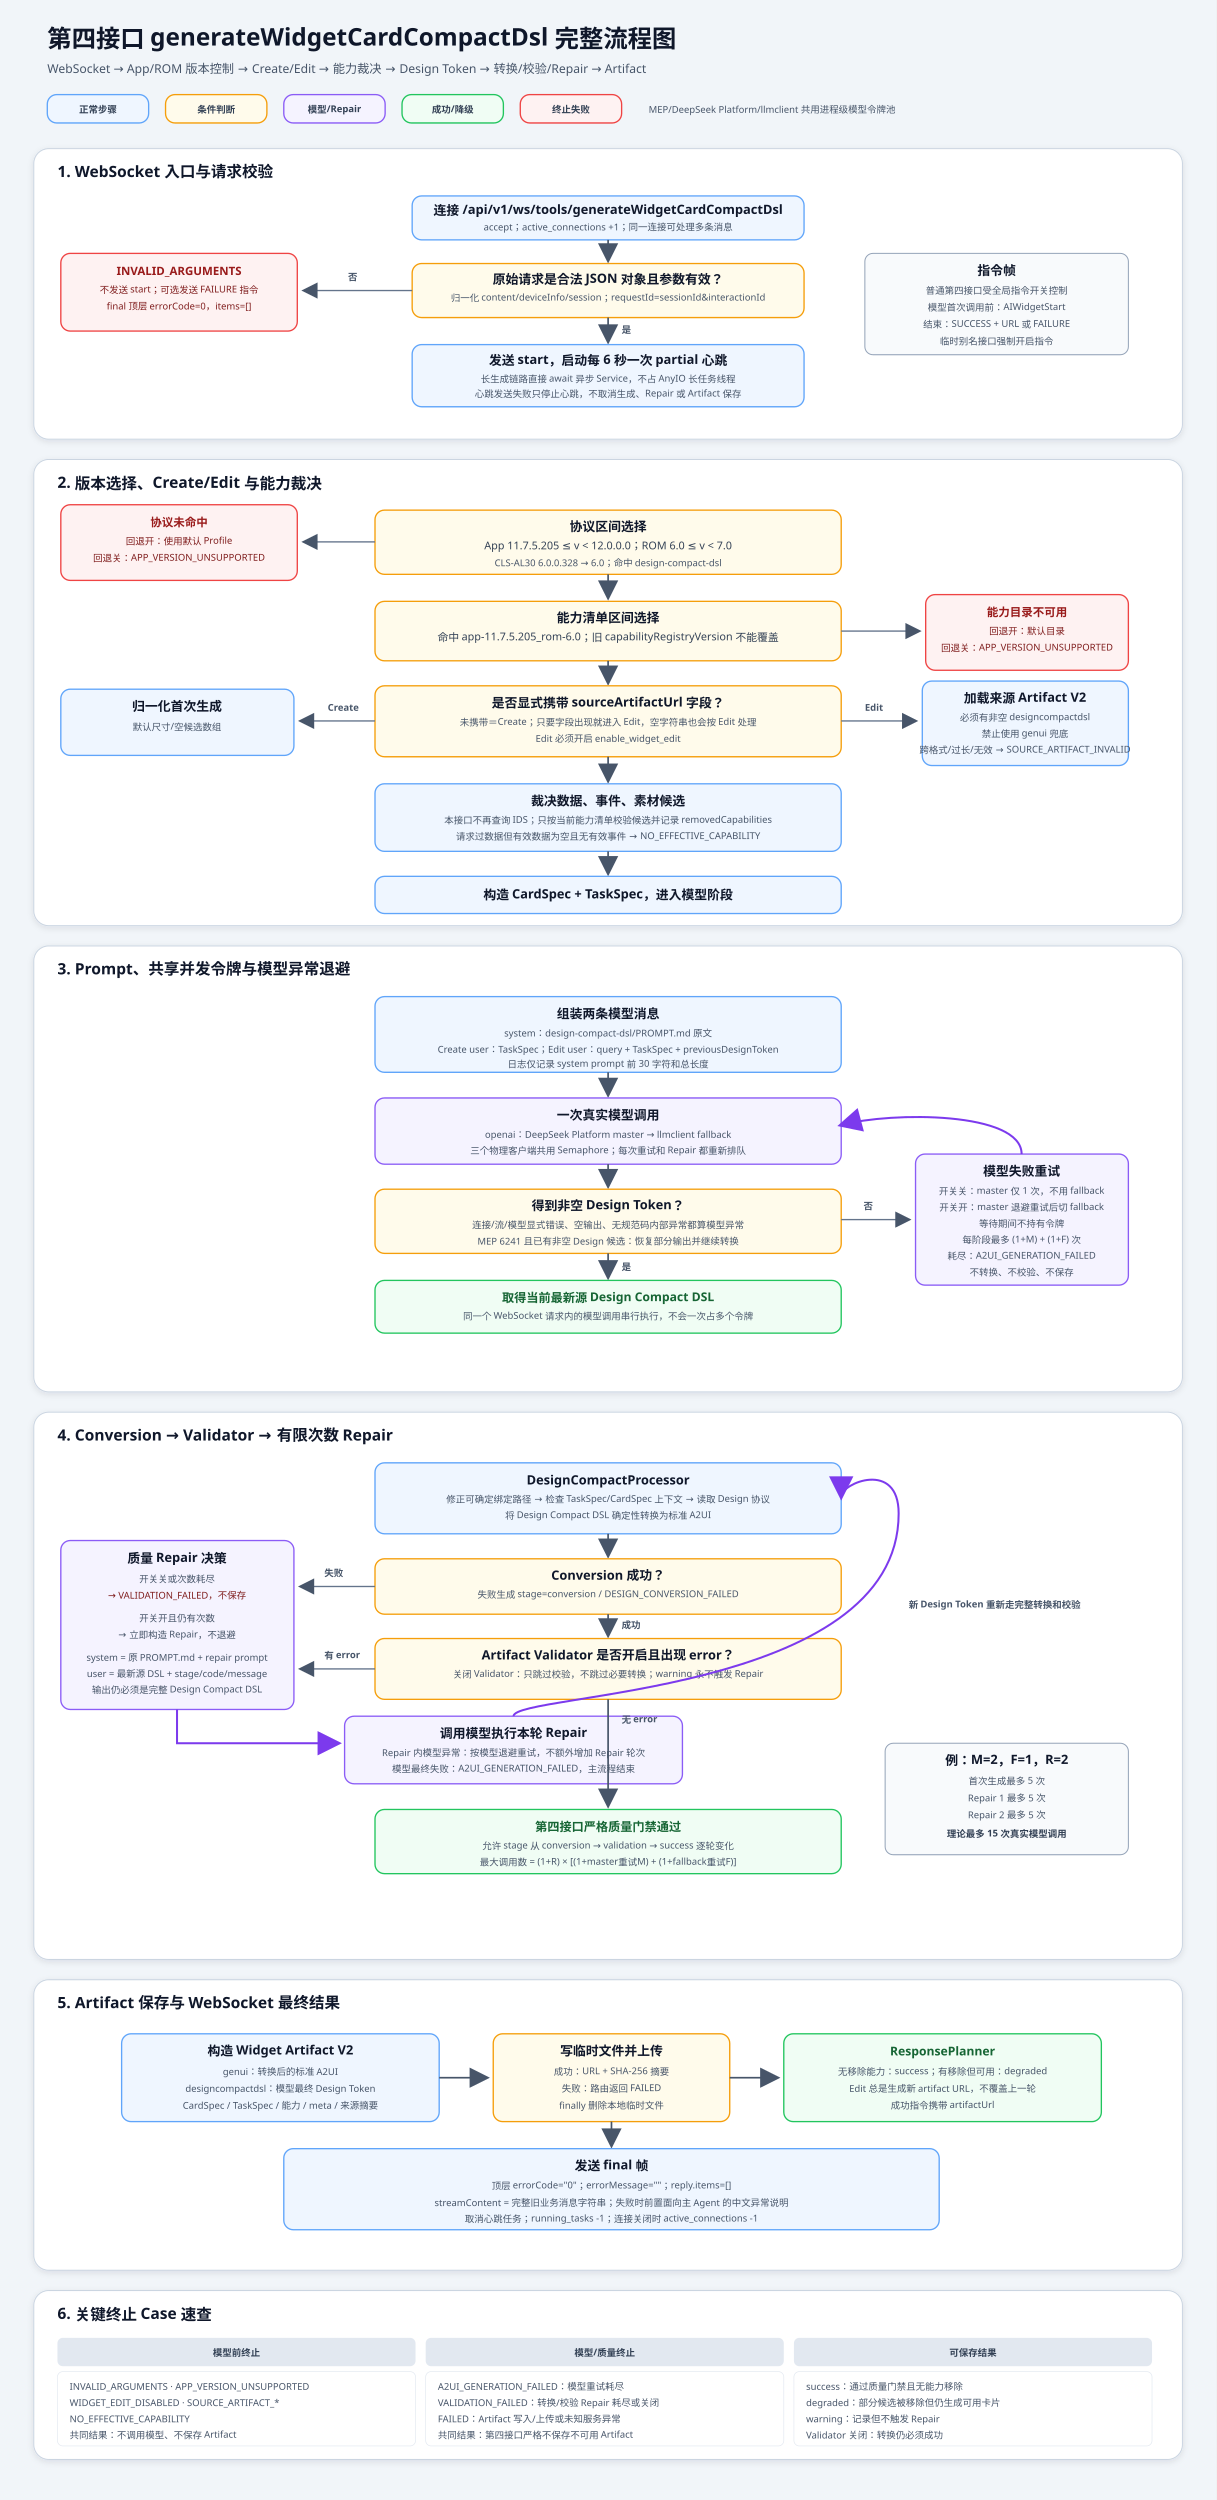
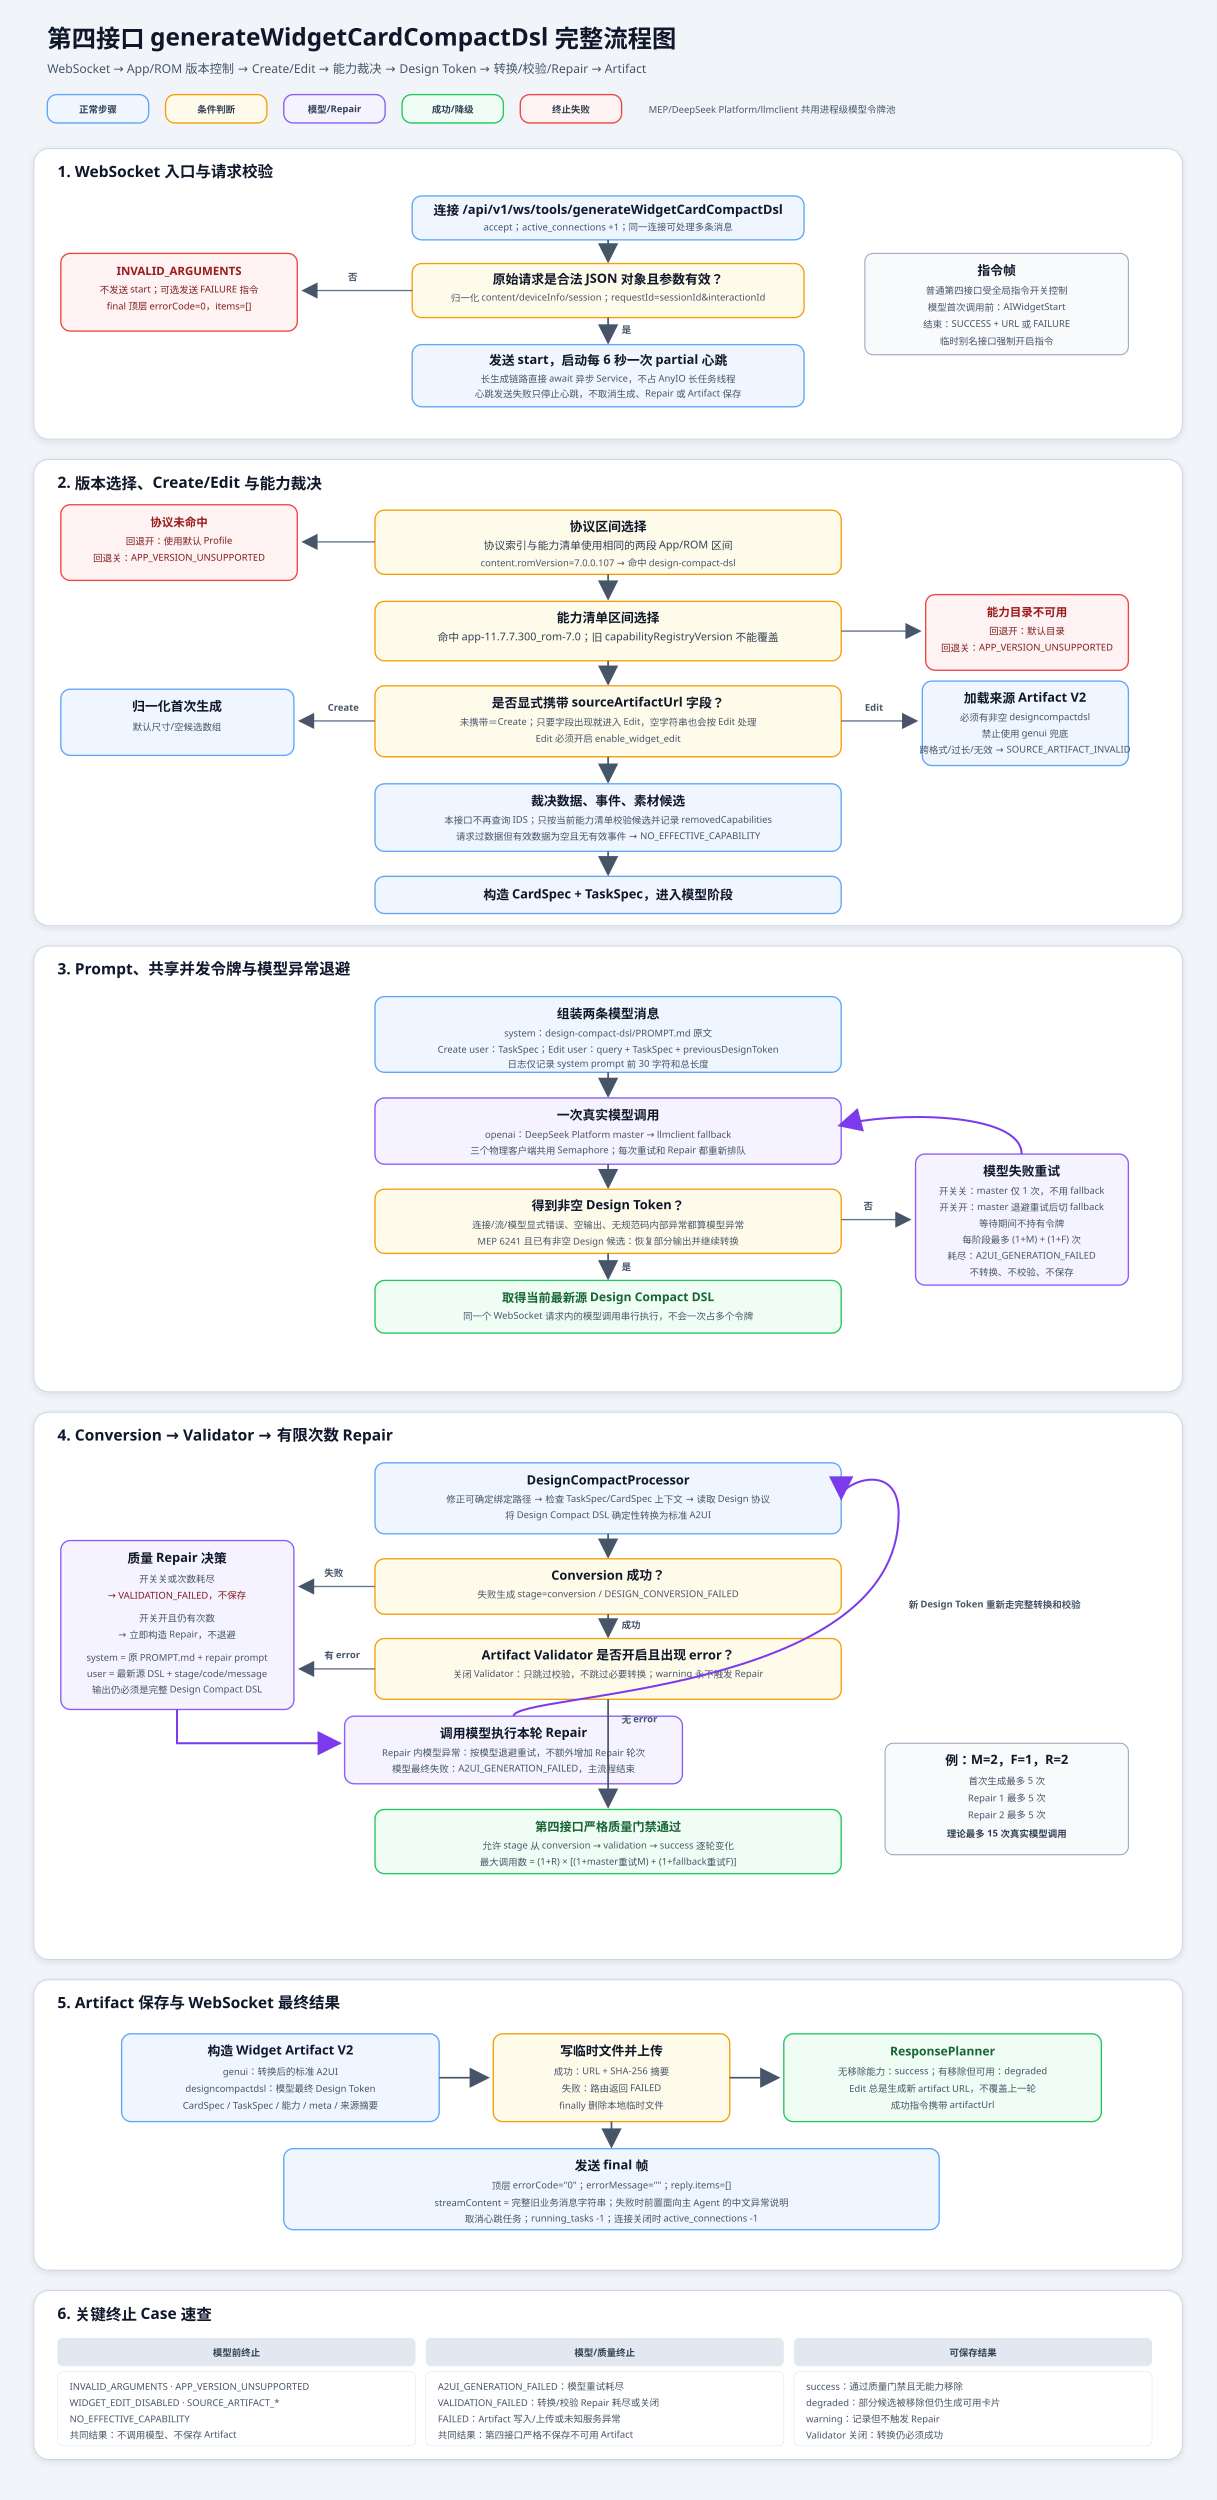
<svg xmlns="http://www.w3.org/2000/svg" width="1800" height="3700" viewBox="0 0 1800 3700">
  <defs>
    <marker id="arrow" markerWidth="12" markerHeight="12" refX="10" refY="6" orient="auto">
      <path d="M 0 0 L 12 6 L 0 12 z" fill="#475569" />
    </marker>
    <marker id="arrow-purple" markerWidth="12" markerHeight="12" refX="10" refY="6" orient="auto">
      <path d="M 0 0 L 12 6 L 0 12 z" fill="#7c3aed" />
    </marker>
    <filter id="shadow" x="-10%" y="-10%" width="120%" height="130%">
      <feDropShadow dx="0" dy="3" stdDeviation="5" flood-color="#0f172a" flood-opacity="0.10" />
    </filter>
    <style>
      .title { font: 700 36px "Microsoft YaHei", "PingFang SC", sans-serif; fill: #0f172a; }
      .subtitle { font: 400 18px "Microsoft YaHei", "PingFang SC", sans-serif; fill: #475569; }
      .section-title { font: 700 23px "Microsoft YaHei", "PingFang SC", sans-serif; fill: #0f172a; }
      .node-title { font: 700 19px "Microsoft YaHei", "PingFang SC", sans-serif; fill: #0f172a; }
      .node-text { font: 400 16px "Microsoft YaHei", "PingFang SC", sans-serif; fill: #334155; }
      .small { font: 400 14px "Microsoft YaHei", "PingFang SC", sans-serif; fill: #475569; }
      .small-strong { font: 700 14px "Microsoft YaHei", "PingFang SC", sans-serif; fill: #334155; }
      .error-title { font: 700 17px "Microsoft YaHei", "PingFang SC", sans-serif; fill: #991b1b; }
      .error-text { font: 400 14px "Microsoft YaHei", "PingFang SC", sans-serif; fill: #7f1d1d; }
      .success-title { font: 700 18px "Microsoft YaHei", "PingFang SC", sans-serif; fill: #166534; }
      .section { fill: #ffffff; stroke: #cbd5e1; stroke-width: 1.5; rx: 22; filter: url(#shadow); }
      .step { fill: #eff6ff; stroke: #60a5fa; stroke-width: 2; rx: 14; }
      .condition { fill: #fffbeb; stroke: #f59e0b; stroke-width: 2; rx: 14; }
      .model { fill: #f5f3ff; stroke: #8b5cf6; stroke-width: 2; rx: 14; }
      .success { fill: #f0fdf4; stroke: #22c55e; stroke-width: 2; rx: 14; }
      .failure { fill: #fef2f2; stroke: #ef4444; stroke-width: 2; rx: 14; }
      .note { fill: #f8fafc; stroke: #94a3b8; stroke-width: 1.5; rx: 12; }
      .flow { fill: none; stroke: #475569; stroke-width: 2.5; marker-end: url(#arrow); }
      .branch { fill: none; stroke: #64748b; stroke-width: 2; marker-end: url(#arrow); }
      .repair-flow { fill: none; stroke: #7c3aed; stroke-width: 3; marker-end: url(#arrow-purple); }
      .label { font: 700 14px "Microsoft YaHei", "PingFang SC", sans-serif; fill: #475569; }
      .table-head { fill: #e2e8f0; }
      .table-row { fill: #ffffff; stroke: #e2e8f0; stroke-width: 1; }
    </style>
  </defs>
  <rect width="1800" height="3700" fill="#f1f5f9" />
  <text x="70" y="70" class="title">第四接口 generateWidgetCardCompactDsl 完整流程图</text>
  <text x="70" y="108" class="subtitle">
    WebSocket → App/ROM 版本控制 → Create/Edit → 能力裁决 → Design Token → 转换/校验/Repair → Artifact
  </text>
  <g transform="translate(70 140)">
    <rect x="0" y="0" width="150" height="42" class="step" />
    <text x="75" y="27" text-anchor="middle" class="small-strong">正常步骤</text>
    <rect x="175" y="0" width="150" height="42" class="condition" />
    <text x="250" y="27" text-anchor="middle" class="small-strong">条件判断</text>
    <rect x="350" y="0" width="150" height="42" class="model" />
    <text x="425" y="27" text-anchor="middle" class="small-strong">模型/Repair</text>
    <rect x="525" y="0" width="150" height="42" class="success" />
    <text x="600" y="27" text-anchor="middle" class="small-strong">成功/降级</text>
    <rect x="700" y="0" width="150" height="42" class="failure" />
    <text x="775" y="27" text-anchor="middle" class="small-strong">终止失败</text>
    <text x="890" y="27" class="small">MEP/DeepSeek Platform/llmclient 共用进程级模型令牌池</text>
  </g>
  <rect x="50" y="220" width="1700" height="430" class="section" />
  <text x="85" y="262" class="section-title">1. WebSocket 入口与请求校验</text>
  <rect x="610" y="290" width="580" height="65" class="step" />
  <text x="900" y="318" text-anchor="middle" class="node-title">连接 /api/v1/ws/tools/generateWidgetCardCompactDsl</text>
  <text x="900" y="341" text-anchor="middle" class="small">accept；active_connections +1；同一连接可处理多条消息</text>
  <path d="M900 355 L900 385" class="flow" />
  <rect x="610" y="390" width="580" height="80" class="condition" />
  <text x="900" y="420" text-anchor="middle" class="node-title">原始请求是合法 JSON 对象且参数有效？</text>
  <text x="900" y="446" text-anchor="middle" class="small">归一化 content/deviceInfo/session；requestId=sessionId&amp;interactionId</text>
  <path d="M610 430 L450 430" class="branch" />
  <text x="515" y="415" class="label">否</text>
  <rect x="90" y="375" width="350" height="115" class="failure" />
  <text x="265" y="407" text-anchor="middle" class="error-title">INVALID_ARGUMENTS</text>
  <text x="265" y="434" text-anchor="middle" class="error-text">不发送 start；可选发送 FAILURE 指令</text>
  <text x="265" y="458" text-anchor="middle" class="error-text">final 顶层 errorCode=0，items=[]</text>
  <path d="M900 470 L900 505" class="flow" />
  <text x="920" y="493" class="label">是</text>
  <rect x="610" y="510" width="580" height="92" class="step" />
  <text x="900" y="540" text-anchor="middle" class="node-title">发送 start，启动每 6 秒一次 partial 心跳</text>
  <text x="900" y="566" text-anchor="middle" class="small">长生成链路直接 await 异步 Service，不占 AnyIO 长任务线程</text>
  <text x="900" y="588" text-anchor="middle" class="small">心跳发送失败只停止心跳，不取消生成、Repair 或 Artifact 保存</text>
  <rect x="1280" y="375" width="390" height="150" class="note" />
  <text x="1475" y="407" text-anchor="middle" class="node-title">指令帧</text>
  <text x="1475" y="435" text-anchor="middle" class="small">普通第四接口受全局指令开关控制</text>
  <text x="1475" y="460" text-anchor="middle" class="small">模型首次调用前：AIWidgetStart</text>
  <text x="1475" y="485" text-anchor="middle" class="small">结束：SUCCESS + URL 或 FAILURE</text>
  <text x="1475" y="510" text-anchor="middle" class="small">临时别名接口强制开启指令</text>
  <rect x="50" y="680" width="1700" height="690" class="section" />
  <text x="85" y="722" class="section-title">2. 版本选择、Create/Edit 与能力裁决</text>
  <rect x="555" y="755" width="690" height="95" class="condition" />
  <text x="900" y="786" text-anchor="middle" class="node-title">协议区间选择</text>
-   <text x="900" y="813" text-anchor="middle" class="node-text">App 11.7.5.205 ≤ v &lt; 12.0.0.0；ROM 6.0 ≤ v &lt; 7.0</text>
-   <text x="900" y="838" text-anchor="middle" class="small">CLS-AL30 6.0.0.328 → 6.0；命中 design-compact-dsl</text>
+   <text x="900" y="813" text-anchor="middle" class="node-text">协议索引与能力清单使用相同的两段 App/ROM 区间</text>
+   <text x="900" y="838" text-anchor="middle" class="small">content.romVersion=7.0.0.107 → 命中 design-compact-dsl</text>
  <path d="M555 802 L450 802" class="branch" />
  <rect x="90" y="747" width="350" height="112" class="failure" />
  <text x="265" y="779" text-anchor="middle" class="error-title">协议未命中</text>
  <text x="265" y="806" text-anchor="middle" class="error-text">回退开：使用默认 Profile</text>
  <text x="265" y="831" text-anchor="middle" class="error-text">回退关：APP_VERSION_UNSUPPORTED</text>
  <path d="M900 850 L900 884" class="flow" />
  <rect x="555" y="890" width="690" height="88" class="condition" />
  <text x="900" y="921" text-anchor="middle" class="node-title">能力清单区间选择</text>
-   <text x="900" y="949" text-anchor="middle" class="node-text">命中 app-11.7.5.205_rom-6.0；旧 capabilityRegistryVersion 不能覆盖</text>
+   <text x="900" y="949" text-anchor="middle" class="node-text">命中 app-11.7.7.300_rom-7.0；旧 capabilityRegistryVersion 不能覆盖</text>
  <path d="M1245 934 L1360 934" class="branch" />
  <rect x="1370" y="880" width="300" height="112" class="failure" />
  <text x="1520" y="912" text-anchor="middle" class="error-title">能力目录不可用</text>
  <text x="1520" y="939" text-anchor="middle" class="error-text">回退开：默认目录</text>
  <text x="1520" y="964" text-anchor="middle" class="error-text">回退关：APP_VERSION_UNSUPPORTED</text>
  <path d="M900 978 L900 1010" class="flow" />
  <rect x="555" y="1015" width="690" height="105" class="condition" />
  <text x="900" y="1047" text-anchor="middle" class="node-title">是否显式携带 sourceArtifactUrl 字段？</text>
  <text x="900" y="1074" text-anchor="middle" class="small">未携带＝Create；只要字段出现就进入 Edit，空字符串也会按 Edit 处理</text>
  <text x="900" y="1098" text-anchor="middle" class="small">Edit 必须开启 enable_widget_edit</text>
  <path d="M555 1067 L445 1067" class="branch" />
  <text x="485" y="1052" class="label">Create</text>
  <rect x="90" y="1020" width="345" height="98" class="step" />
  <text x="262" y="1052" text-anchor="middle" class="node-title">归一化首次生成</text>
  <text x="262" y="1081" text-anchor="middle" class="small">默认尺寸/空候选数组</text>
  <path d="M1245 1067 L1355 1067" class="branch" />
  <text x="1280" y="1052" class="label">Edit</text>
  <rect x="1365" y="1008" width="305" height="125" class="step" />
  <text x="1517" y="1040" text-anchor="middle" class="node-title">加载来源 Artifact V2</text>
  <text x="1517" y="1067" text-anchor="middle" class="small">必须有非空 designcompactdsl</text>
  <text x="1517" y="1091" text-anchor="middle" class="small">禁止使用 genui 兜底</text>
  <text x="1517" y="1115" text-anchor="middle" class="small">跨格式/过长/无效 → SOURCE_ARTIFACT_INVALID</text>
  <path d="M900 1120 L900 1155" class="flow" />
  <rect x="555" y="1160" width="690" height="100" class="step" />
  <text x="900" y="1192" text-anchor="middle" class="node-title">裁决数据、事件、素材候选</text>
  <text x="900" y="1219" text-anchor="middle" class="small">本接口不再查询 IDS；只按当前能力清单校验候选并记录 removedCapabilities</text>
  <text x="900" y="1243" text-anchor="middle" class="small">请求过数据但有效数据为空且无有效事件 → NO_EFFECTIVE_CAPABILITY</text>
  <path d="M900 1260 L900 1292" class="flow" />
  <rect x="555" y="1297" width="690" height="55" class="step" />
  <text x="900" y="1331" text-anchor="middle" class="node-title">构造 CardSpec + TaskSpec，进入模型阶段</text>
  <rect x="50" y="1400" width="1700" height="660" class="section" />
  <text x="85" y="1442" class="section-title">3. Prompt、共享并发令牌与模型异常退避</text>
  <rect x="555" y="1475" width="690" height="112" class="step" />
  <text x="900" y="1507" text-anchor="middle" class="node-title">组装两条模型消息</text>
  <text x="900" y="1534" text-anchor="middle" class="small">system：design-compact-dsl/PROMPT.md 原文</text>
  <text x="900" y="1558" text-anchor="middle" class="small">Create user：TaskSpec；Edit user：query + TaskSpec + previousDesignToken</text>
  <text x="900" y="1580" text-anchor="middle" class="small">日志仅记录 system prompt 前 30 字符和总长度</text>
  <path d="M900 1587 L900 1620" class="flow" />
  <rect x="555" y="1625" width="690" height="98" class="model" />
  <text x="900" y="1657" text-anchor="middle" class="node-title">一次真实模型调用</text>
  <text x="900" y="1684" text-anchor="middle" class="small">openai：DeepSeek Platform master → llmclient fallback</text>
  <text x="900" y="1708" text-anchor="middle" class="small">三个物理客户端共用 Semaphore；每次重试和 Repair 都重新排队</text>
  <path d="M900 1723 L900 1755" class="flow" />
  <rect x="555" y="1760" width="690" height="95" class="condition" />
  <text x="900" y="1791" text-anchor="middle" class="node-title">得到非空 Design Token？</text>
  <text x="900" y="1818" text-anchor="middle" class="small">连接/流/模型显式错误、空输出、无规范码内部异常都算模型异常</text>
  <text x="900" y="1842" text-anchor="middle" class="small">MEP 6241 且已有非空 Design 候选：恢复部分输出并继续转换</text>
  <path d="M1245 1805 L1345 1805" class="branch" />
  <text x="1278" y="1790" class="label">否</text>
  <rect x="1355" y="1708" width="315" height="194" class="model" />
  <text x="1512" y="1740" text-anchor="middle" class="node-title">模型失败重试</text>
  <text x="1512" y="1768" text-anchor="middle" class="small">开关关：master 仅 1 次，不用 fallback</text>
  <text x="1512" y="1792" text-anchor="middle" class="small">开关开：master 退避重试后切 fallback</text>
  <text x="1512" y="1816" text-anchor="middle" class="small">等待期间不持有令牌</text>
  <text x="1512" y="1840" text-anchor="middle" class="small">每阶段最多 (1+M) + (1+F) 次</text>
  <text x="1512" y="1864" text-anchor="middle" class="small">耗尽：A2UI_GENERATION_FAILED</text>
  <text x="1512" y="1888" text-anchor="middle" class="small">不转换、不校验、不保存</text>
  <path d="M1512 1708 C1512 1645 1320 1645 1245 1665" class="repair-flow" />
  <path d="M900 1855 L900 1890" class="flow" />
  <text x="920" y="1880" class="label">是</text>
  <rect x="555" y="1895" width="690" height="78" class="success" />
  <text x="900" y="1927" text-anchor="middle" class="success-title">取得当前最新源 Design Compact DSL</text>
  <text x="900" y="1953" text-anchor="middle" class="small">同一个 WebSocket 请求内的模型调用串行执行，不会一次占多个令牌</text>
  <rect x="50" y="2090" width="1700" height="810" class="section" />
  <text x="85" y="2132" class="section-title">4. Conversion → Validator → 有限次数 Repair</text>
  <rect x="555" y="2165" width="690" height="105" class="step" />
  <text x="900" y="2197" text-anchor="middle" class="node-title">DesignCompactProcessor</text>
  <text x="900" y="2224" text-anchor="middle" class="small">修正可确定绑定路径 → 检查 TaskSpec/CardSpec 上下文 → 读取 Design 协议</text>
  <text x="900" y="2248" text-anchor="middle" class="small">将 Design Compact DSL 确定性转换为标准 A2UI</text>
  <path d="M900 2270 L900 2302" class="flow" />
  <rect x="555" y="2307" width="690" height="82" class="condition" />
  <text x="900" y="2338" text-anchor="middle" class="node-title">Conversion 成功？</text>
  <text x="900" y="2365" text-anchor="middle" class="small">失败生成 stage=conversion / DESIGN_CONVERSION_FAILED</text>
  <path d="M900 2389 L900 2420" class="flow" />
  <text x="920" y="2410" class="label">成功</text>
  <rect x="555" y="2425" width="690" height="90" class="condition" />
  <text x="900" y="2456" text-anchor="middle" class="node-title">Artifact Validator 是否开启且出现 error？</text>
  <text x="900" y="2483" text-anchor="middle" class="small">关闭 Validator：只跳过校验，不跳过必要转换；warning 永不触发 Repair</text>
  <path d="M555 2348 L445 2348" class="branch" />
  <text x="480" y="2333" class="label">失败</text>
  <path d="M555 2470 L445 2470" class="branch" />
  <text x="480" y="2455" class="label">有 error</text>
  <rect x="90" y="2280" width="345" height="250" class="model" />
  <text x="262" y="2313" text-anchor="middle" class="node-title">质量 Repair 决策</text>
  <text x="262" y="2342" text-anchor="middle" class="small">开关关或次数耗尽</text>
  <text x="262" y="2366" text-anchor="middle" class="error-text">→ VALIDATION_FAILED，不保存</text>
  <text x="262" y="2400" text-anchor="middle" class="small">开关开且仍有次数</text>
  <text x="262" y="2424" text-anchor="middle" class="small">→ 立即构造 Repair，不退避</text>
  <text x="262" y="2458" text-anchor="middle" class="small">system = 原 PROMPT.md + repair prompt</text>
  <text x="262" y="2482" text-anchor="middle" class="small">user = 最新源 DSL + stage/code/message</text>
  <text x="262" y="2506" text-anchor="middle" class="small">输出仍必须是完整 Design Compact DSL</text>
  <path d="M262 2530 L262 2580 L500 2580" class="repair-flow" />
  <rect x="510" y="2540" width="500" height="100" class="model" />
  <text x="760" y="2572" text-anchor="middle" class="node-title">调用模型执行本轮 Repair</text>
  <text x="760" y="2599" text-anchor="middle" class="small">Repair 内模型异常：按模型退避重试，不额外增加 Repair 轮次</text>
  <text x="760" y="2623" text-anchor="middle" class="small">模型最终失败：A2UI_GENERATION_FAILED，主流程结束</text>
  <path d="M760 2540 C760 2505 1330 2510 1330 2240 C1330 2160 1245 2195 1245 2215" class="repair-flow" />
  <text x="1345" y="2380" class="label">新 Design Token 重新走完整转换和校验</text>
  <path d="M900 2515 L900 2672" class="flow" />
  <text x="920" y="2550" class="label">无 error</text>
  <rect x="555" y="2678" width="690" height="95" class="success" />
  <text x="900" y="2710" text-anchor="middle" class="success-title">第四接口严格质量门禁通过</text>
  <text x="900" y="2737" text-anchor="middle" class="small">允许 stage 从 conversion → validation → success 逐轮变化</text>
  <text x="900" y="2761" text-anchor="middle" class="small">最大调用数 = (1+R) × [(1+master重试M) + (1+fallback重试F)]</text>
  <rect x="1310" y="2580" width="360" height="165" class="note" />
  <text x="1490" y="2612" text-anchor="middle" class="node-title">例：M=2，F=1，R=2</text>
  <text x="1490" y="2641" text-anchor="middle" class="small">首次生成最多 5 次</text>
  <text x="1490" y="2666" text-anchor="middle" class="small">Repair 1 最多 5 次</text>
  <text x="1490" y="2691" text-anchor="middle" class="small">Repair 2 最多 5 次</text>
  <text x="1490" y="2719" text-anchor="middle" class="small-strong">理论最多 15 次真实模型调用</text>
  <rect x="50" y="2930" width="1700" height="430" class="section" />
  <text x="85" y="2972" class="section-title">5. Artifact 保存与 WebSocket 最终结果</text>
  <rect x="180" y="3010" width="470" height="130" class="step" />
  <text x="415" y="3042" text-anchor="middle" class="node-title">构造 Widget Artifact V2</text>
  <text x="415" y="3071" text-anchor="middle" class="small">genui：转换后的标准 A2UI</text>
  <text x="415" y="3096" text-anchor="middle" class="small">designcompactdsl：模型最终 Design Token</text>
  <text x="415" y="3121" text-anchor="middle" class="small">CardSpec / TaskSpec / 能力 / meta / 来源摘要</text>
  <path d="M650 3075 L720 3075" class="flow" />
  <rect x="730" y="3010" width="350" height="130" class="condition" />
  <text x="905" y="3042" text-anchor="middle" class="node-title">写临时文件并上传</text>
  <text x="905" y="3071" text-anchor="middle" class="small">成功：URL + SHA-256 摘要</text>
  <text x="905" y="3096" text-anchor="middle" class="small">失败：路由返回 FAILED</text>
  <text x="905" y="3121" text-anchor="middle" class="small">finally 删除本地临时文件</text>
  <path d="M1080 3075 L1150 3075" class="flow" />
  <rect x="1160" y="3010" width="470" height="130" class="success" />
  <text x="1395" y="3042" text-anchor="middle" class="success-title">ResponsePlanner</text>
  <text x="1395" y="3071" text-anchor="middle" class="small">无移除能力：success；有移除但可用：degraded</text>
  <text x="1395" y="3096" text-anchor="middle" class="small">Edit 总是生成新 artifact URL，不覆盖上一轮</text>
  <text x="1395" y="3121" text-anchor="middle" class="small">成功指令携带 artifactUrl</text>
  <path d="M905 3140 L905 3175" class="flow" />
  <rect x="420" y="3180" width="970" height="120" class="step" />
  <text x="905" y="3212" text-anchor="middle" class="node-title">发送 final 帧</text>
  <text x="905" y="3240" text-anchor="middle" class="small">顶层 errorCode="0"；errorMessage=""；reply.items=[]</text>
  <text x="905" y="3265" text-anchor="middle" class="small">streamContent = 完整旧业务消息字符串；失败时前置面向主 Agent 的中文异常说明</text>
  <text x="905" y="3289" text-anchor="middle" class="small">取消心跳任务；running_tasks -1；连接关闭时 active_connections -1</text>
  <rect x="50" y="3390" width="1700" height="250" class="section" />
  <text x="85" y="3432" class="section-title">6. 关键终止 Case 速查</text>
  <g transform="translate(85 3460)">
    <rect x="0" y="0" width="530" height="42" class="table-head" rx="8" />
    <rect x="545" y="0" width="530" height="42" class="table-head" rx="8" />
    <rect x="1090" y="0" width="530" height="42" class="table-head" rx="8" />
    <text x="265" y="27" text-anchor="middle" class="small-strong">模型前终止</text>
    <text x="810" y="27" text-anchor="middle" class="small-strong">模型/质量终止</text>
    <text x="1355" y="27" text-anchor="middle" class="small-strong">可保存结果</text>
    <rect x="0" y="50" width="530" height="110" class="table-row" rx="8" />
    <text x="18" y="77" class="small">INVALID_ARGUMENTS · APP_VERSION_UNSUPPORTED</text>
    <text x="18" y="101" class="small">WIDGET_EDIT_DISABLED · SOURCE_ARTIFACT_*</text>
    <text x="18" y="125" class="small">NO_EFFECTIVE_CAPABILITY</text>
    <text x="18" y="149" class="small">共同结果：不调用模型、不保存 Artifact</text>
    <rect x="545" y="50" width="530" height="110" class="table-row" rx="8" />
    <text x="563" y="77" class="small">A2UI_GENERATION_FAILED：模型重试耗尽</text>
    <text x="563" y="101" class="small">VALIDATION_FAILED：转换/校验 Repair 耗尽或关闭</text>
    <text x="563" y="125" class="small">FAILED：Artifact 写入/上传或未知服务异常</text>
    <text x="563" y="149" class="small">共同结果：第四接口严格不保存不可用 Artifact</text>
    <rect x="1090" y="50" width="530" height="110" class="table-row" rx="8" />
    <text x="1108" y="77" class="small">success：通过质量门禁且无能力移除</text>
    <text x="1108" y="101" class="small">degraded：部分候选被移除但仍生成可用卡片</text>
    <text x="1108" y="125" class="small">warning：记录但不触发 Repair</text>
    <text x="1108" y="149" class="small">Validator 关闭：转换仍必须成功</text>
  </g>
</svg>
